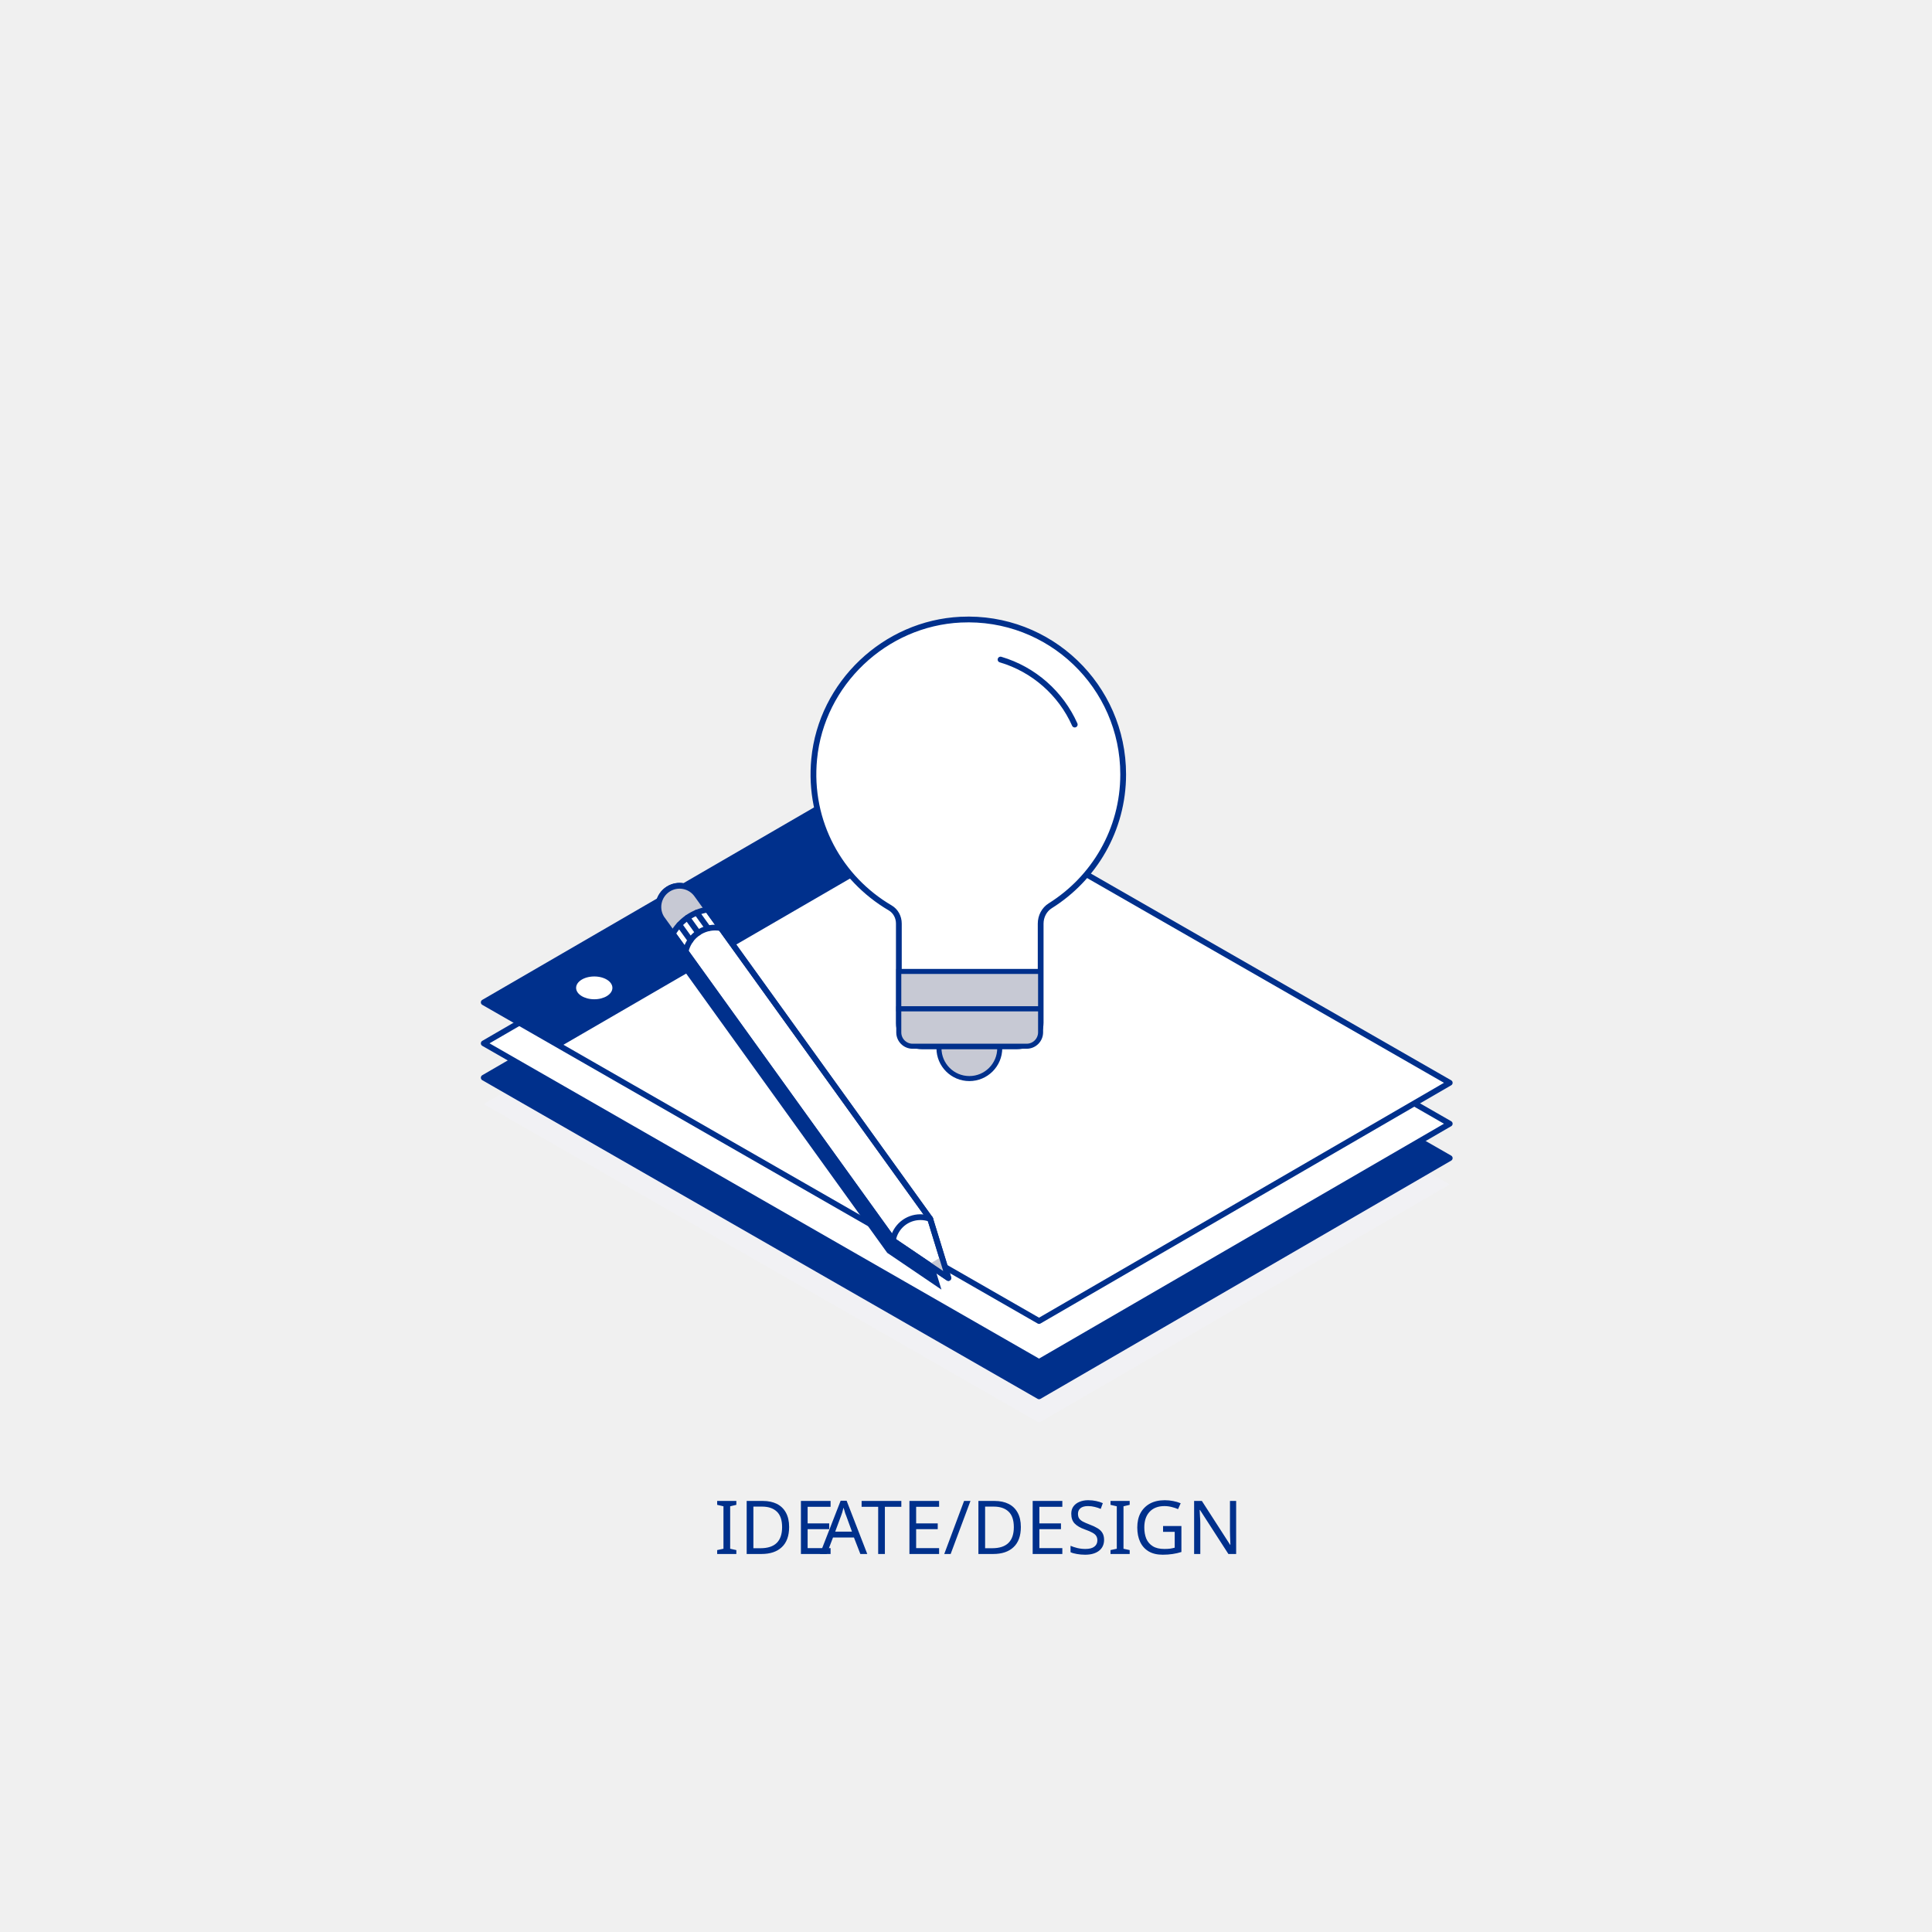
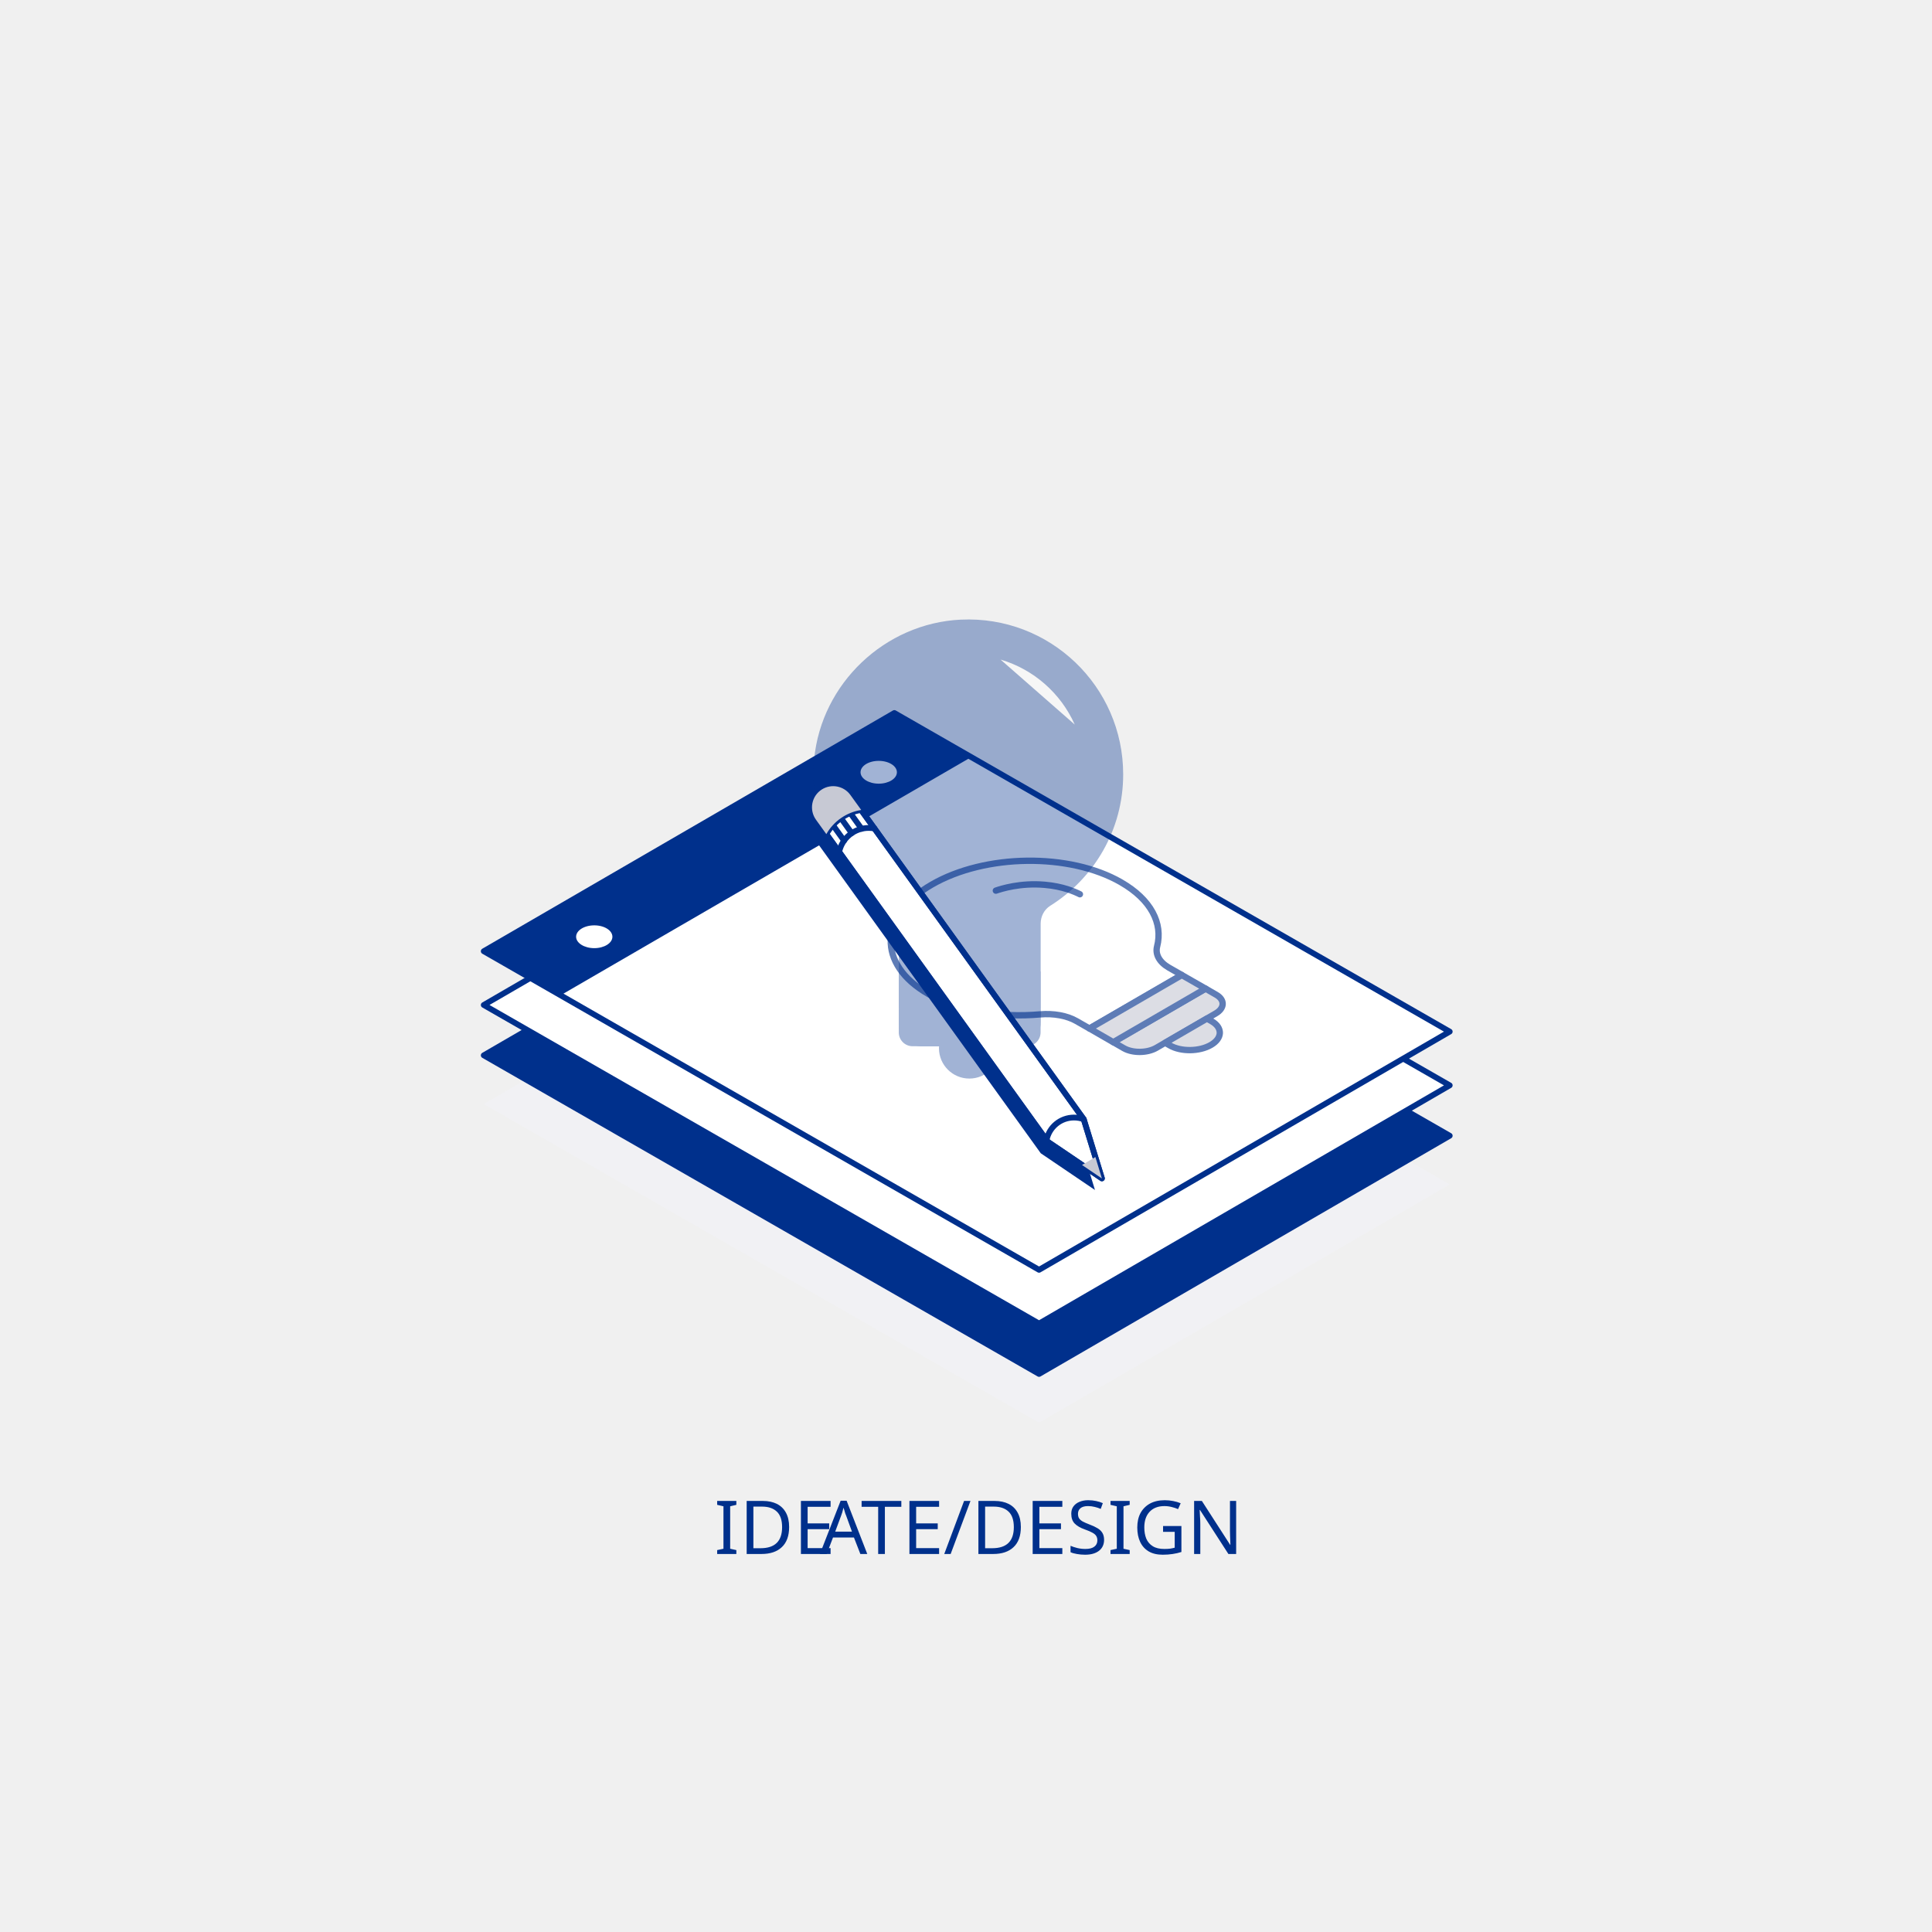
- <svg xmlns="http://www.w3.org/2000/svg" id="Layer_1_copy_3" data-name="Layer 1 copy 3" viewBox="0 0 288 288">
+ <svg xmlns="http://www.w3.org/2000/svg" id="Layer_1_copy_2" data-name="Layer 1 copy 2" viewBox="0 0 288 288">
  <defs>
    <style>
-       .cls-1, .cls-2 {
-         fill: none;
-       }
- 
-       .cls-3, .cls-4 {
+       .cls-1 {
        fill: #c7c9d4;
      }

-       .cls-5, .cls-4, .cls-6, .cls-2 {
-         stroke: #00308c;
-       }
- 
-       .cls-5, .cls-7 {
+       .cls-2 {
        fill: #fff;
      }

-       .cls-5, .cls-6, .cls-2 {
+       .cls-3, .cls-4, .cls-5 {
+         fill: #00308c;
+       }
+ 
+       .cls-3, .cls-6 {
+         stroke: #00308c;
        stroke-linecap: round;
        stroke-linejoin: round;
        stroke-width: .86px;
      }

-       .cls-4 {
-         stroke-miterlimit: 10;
-         stroke-width: .75px;
-       }
- 
-       .cls-6, .cls-8, .cls-9 {
-         fill: #00308c;
-       }
- 
-       .cls-10 {
+       .cls-7 {
        fill: #f1f1f4;
      }

-       .cls-9 {
+       .cls-5 {
        font-family: DIN2014-Regular, 'DIN 2014';
        font-size: 11.08px;
      }

-       .cls-11 {
+       .cls-8 {
        letter-spacing: -.03em;
      }

-       .cls-12 {
-         clip-path: url(#clippath);
+       .cls-6 {
+         fill: none;
      }
    </style>
-     <clipPath id="clippath">
-       <rect class="cls-1" x="137.25" y="155.72" width="15.36" height="6.19" />
-     </clipPath>
  </defs>
-   <text class="cls-9" transform="translate(106.47 231.65)">
+   <text class="cls-5" transform="translate(106.47 231.65)">
    <tspan x="0" y="0">IDE</tspan>
-     <tspan class="cls-11" x="15.75" y="0">A</tspan>
+     <tspan class="cls-8" x="15.75" y="0">A</tspan>
    <tspan x="21.86" y="0">TE/DESIGN</tspan>
  </text>
-   <polygon id="Pad_Shadow" data-name="Pad Shadow" class="cls-10" points="216.11 176.56 133.32 129.07 72.11 164.58 154.89 212.07 216.11 176.56" />
-   <polygon id="Pad_Bottom" data-name="Pad Bottom" class="cls-6" points="216.11 172.64 133.32 125.15 72.11 160.65 154.89 208.15 216.11 172.64" />
+   <polygon id="Pad_Shadow" data-name="Pad Shadow" class="cls-7" points="216.11 176.56 133.32 129.07 72.11 164.58 154.89 212.07 216.11 176.56" />
+   <polygon id="Pad_Bottom" data-name="Pad Bottom" class="cls-3" points="216.11 169.302 133.32 121.812 72.11 157.317 154.89 204.812 216.11 169.302" />
  <g id="Pad_Middle" data-name="Pad Middle">
-     <polygon class="cls-7" points="216.11 167.51 133.32 120.02 72.11 155.53 154.89 203.02 216.11 167.51" />
-     <polygon class="cls-2" points="216.11 167.51 133.32 120.02 72.11 155.53 154.89 203.02 216.11 167.51" />
+     <polygon class="cls-2" points="216.11 161.791 133.32 114.301 72.11 149.811 154.89 197.301 216.11 161.791" />
+     <polygon class="cls-6" points="216.11 161.791 133.32 114.301 72.11 149.811 154.89 197.301 216.11 161.791" />
  </g>
  <g id="Pad_Top" data-name="Pad Top">
-     <polygon class="cls-7" points="216.11 161.41 133.32 113.91 72.11 149.42 154.89 196.92 216.11 161.41" />
-     <polygon class="cls-2" points="216.11 161.41 133.32 113.91 72.11 149.42 154.89 196.92 216.11 161.41" />
-     <path class="cls-8" d="M133.32,113.91l-61.22,35.51,11.46,6.57,61.22-35.51-11.46-6.57ZM88.59,148.96c-1.49,0-2.71-.76-2.71-1.7s1.21-1.7,2.71-1.7,2.7.76,2.7,1.7-1.21,1.7-2.7,1.7M130.99,124.44c-1.49,0-2.71-.76-2.71-1.7s1.21-1.7,2.71-1.7,2.71.76,2.71,1.7-1.21,1.7-2.71,1.7" />
+     <polygon class="cls-2" points="216.11 153.781 133.32 106.286 72.11 141.796 154.89 189.291 216.11 153.781" />
+     <polygon class="cls-6" points="216.11 153.781 133.32 106.286 72.11 141.796 154.89 189.291 216.11 153.781" />
+     <path class="cls-4" d="M133.32,106.29l-61.22,35.51 11.46,6.57 61.22,-35.51 -11.46,-6.57ZM88.59,141.34c-1.49,0.00,-2.71,-0.76,-2.71,-1.70s1.21,-1.70,2.71,-1.70 2.70,0.76,2.70,1.70 -1.21,1.70,-2.70,1.70M130.99,116.82c-1.49,0.00,-2.71,-0.76,-2.71,-1.70s1.21,-1.70,2.71,-1.70 2.71,0.76,2.71,1.70 -1.21,1.70,-2.71,1.70" />
  </g>
-   <g id="Pencil">
-     <polygon class="cls-8" points="103.33 135.76 97.84 138.95 132.26 186.76 140.34 192.24 137.63 183.41 103.33 135.76" />
-     <path class="cls-7" d="M98.75,137.05l34.54,47.99,8.08,5.47-2.71-8.82-34.79-48.33c-.97-1.35-2.82-1.72-4.24-.84-1.55.97-1.96,3.04-.89,4.53" />
-     <path class="cls-2" d="M98.75,137.05l34.54,47.99,8.08,5.47-2.71-8.82-34.79-48.33c-.97-1.35-2.82-1.72-4.24-.84-1.55.97-1.96,3.04-.89,4.53Z" />
-     <polygon class="cls-3" points="141.37 190.52 140.4 187.32 138.41 188.51 141.37 190.52" />
-     <path class="cls-2" d="M133.12,184.8c.37-1.92,2.06-3.36,4.09-3.36.51,0,1,.09,1.46.26" />
-     <path class="cls-3" d="M103.88,133.36c-.97-1.35-2.82-1.72-4.24-.84-1.55.97-1.96,3.04-.89,4.53l1.54,2.14c1.07-1.89,2.97-3.25,5.2-3.6l-1.61-2.23Z" />
-     <path class="cls-2" d="M107.47,138.35c-.28-.05-.57-.08-.86-.08-2.17,0-3.98,1.53-4.41,3.58" />
-     <path class="cls-2" d="M105.49,135.59c-2.23.35-4.12,1.71-5.2,3.6" />
-     <line class="cls-2" x1="103.86" y1="136.04" x2="105.55" y2="138.39" />
-     <line class="cls-2" x1="102.47" y1="136.81" x2="104.08" y2="139.05" />
-     <line class="cls-2" x1="101.27" y1="137.85" x2="102.94" y2="140.17" />
-     <path class="cls-2" d="M98.75,137.05l34.54,47.99,8.08,5.47-2.71-8.82-34.79-48.33c-.97-1.35-2.82-1.72-4.24-.84-1.55.97-1.96,3.04-.89,4.53Z" />
+   <g id="Bulb_One" opacity="0.63" transform="translate(-6.55, -13.92) scale(1.10)">
+     <path class="cls-1" d="M169.33,146.63l1.44.83c1.2.69,1.16,1.83-.08,2.54l-8.02,4.65c-1.24.72-3.21.74-4.41.06l-1.44-.83,12.51-7.25Z" />
+     <path class="cls-6" d="M169.33,146.63l1.44.83c1.2.69,1.16,1.83-.08,2.54l-8.02,4.65c-1.24.72-3.21.74-4.41.06l-1.44-.83,12.51-7.25Z" />
+     <path class="cls-2" d="M157.87,132.22c4.08,2.34,5.7,5.58,4.89,8.7-.27,1.06.31,2.12,1.59,2.86l1.75,1-12.51,7.25-1.75-1c-1.28-.74-3.11-1.07-4.95-.91-5.42.48-11.05-.43-15.13-2.77-6.97-4-6.76-10.64.47-14.82,7.23-4.18,18.66-4.32,25.63-.32" />
+     <path class="cls-6" d="M157.87,132.22c4.08,2.34,5.7,5.58,4.89,8.7-.27,1.06.31,2.12,1.59,2.86l1.75,1-12.51,7.25-1.75-1c-1.28-.74-3.11-1.07-4.95-.91-5.42.48-11.05-.43-15.13-2.77-6.97-4-6.76-10.64.47-14.82,7.23-4.18,18.66-4.32,25.63-.32Z" />
+     <polygon class="cls-1" points="153.61 152.04 166.11 144.79 169.33 146.63 156.82 153.89 153.61 152.04" />
+     <polygon class="cls-6" points="153.61 152.04 166.11 144.79 169.33 146.63 156.82 153.89 153.61 152.04" />
+     <path class="cls-1" d="M169.52,150.69l.63.36c.76.43,1.12,1.01,1.11,1.59-.02.58-.42,1.17-1.2,1.62-1.56.91-4.06.94-5.57.07l-.63-.36,5.67-3.29Z" />
+     <path class="cls-6" d="M169.52,150.69l.63.36c.76.43,1.12,1.01,1.11,1.59-.02.58-.42,1.17-1.2,1.62-1.56.91-4.06.94-5.57.07l-.63-.36,5.67-3.29Z" />
+     <path class="cls-2" d="M140.91,133.35c.73-.25,3.31-1.08,6.62-.79,2.47.21,4.09.94,4.77,1.28" />
+     <path class="cls-6" d="M140.91,133.35c.73-.25,3.31-1.08,6.62-.79,2.47.21,4.09.94,4.77,1.28" />
  </g>
-   <g id="Bulb_Two">
+   <g id="Bulb_Two" opacity="0.37">
    <g class="cls-12">
      <circle class="cls-4" cx="144.5" cy="156.25" r="4.53" />
    </g>
    <path class="cls-5" d="M167.43,115.43c0-13.12-10.95-23.69-24.22-23.06-11.29.54-20.75,9.5-21.84,20.76-.92,9.45,3.88,17.85,11.33,22.21.82.48,1.29,1.38,1.29,2.33v14.86c0,1.9,1.54,3.45,3.45,3.45h14.16c1.95,0,3.53-1.58,3.53-3.53v-14.76c0-1.08.52-2.1,1.43-2.67,6.52-4.08,10.87-11.32,10.87-19.58Z" />
    <rect class="cls-4" x="133.98" y="144.81" width="21.14" height="5.57" />
    <path class="cls-4" d="M133.98,150.39h21.14v3.49c0,1.15-.93,2.08-2.08,2.08h-17c-1.14,0-2.06-.92-2.06-2.06v-3.51h0Z" />
    <path class="cls-2" d="M149.15,98.32c4.95,1.46,8.99,5.04,11.06,9.69" />
  </g>
+   <g id="Pencil">
+     <polygon class="cls-4" points="126.22 120.912 120.726 124.102 155.146 171.917 163.226 177.392 160.52 168.567 126.22 120.912" />
+     <path class="cls-2" d="M121.64,122.20l34.54,47.99 8.08,5.47 -2.71,-8.82 -34.79,-48.33c-0.97,-1.35,-2.82,-1.72,-4.24,-0.84 -1.55,0.97,-1.96,3.04,-0.89,4.53" />
+     <path class="cls-6" d="M121.64,122.20l34.54,47.99 8.08,5.47 -2.71,-8.82 -34.79,-48.33c-0.97,-1.35,-2.82,-1.72,-4.24,-0.84 -1.55,0.97,-1.96,3.04,-0.89,4.53Z" />
+     <path class="cls-6" d="M156.01,169.95c0.37,-1.92,2.06,-3.36,4.09,-3.36 0.51,0.00,1.00,0.09,1.46,0.26" />
+     <path class="cls-6" d="M130.36,123.50c-0.28,-0.05,-0.57,-0.08,-0.86,-0.08 -2.17,0.00,-3.98,1.53,-4.41,3.58" />
+     <path class="cls-6" d="M128.38,120.74c-2.23,0.35,-4.12,1.71,-5.20,3.60" />
+     <line class="cls-6" x1="126.75" y1="121.20" x2="128.44" y2="123.55" />
+     <line class="cls-6" x1="125.36" y1="121.96" x2="126.97" y2="124.20" />
+     <line class="cls-6" x1="124.16" y1="123.00" x2="125.83" y2="125.32" />
+     <path class="cls-6" d="M121.64,122.20l34.54,47.99 8.08,5.47 -2.71,-8.82 -34.79,-48.33c-0.97,-1.35,-2.82,-1.72,-4.24,-0.84 -1.55,0.97,-1.96,3.04,-0.89,4.53Z" />
+     <polygon class="cls-1" points="164.26 175.672 163.286 172.477 161.296 173.662 164.26 175.672" />
+     <path class="cls-1" d="M126.77,118.51c-0.97,-1.35,-2.82,-1.72,-4.24,-0.84 -1.55,0.97,-1.96,3.04,-0.89,4.53l1.54,2.14c1.07,-1.89,2.97,-3.25,5.20,-3.60l-1.61,-2.23Z" />
+   </g>
</svg>
